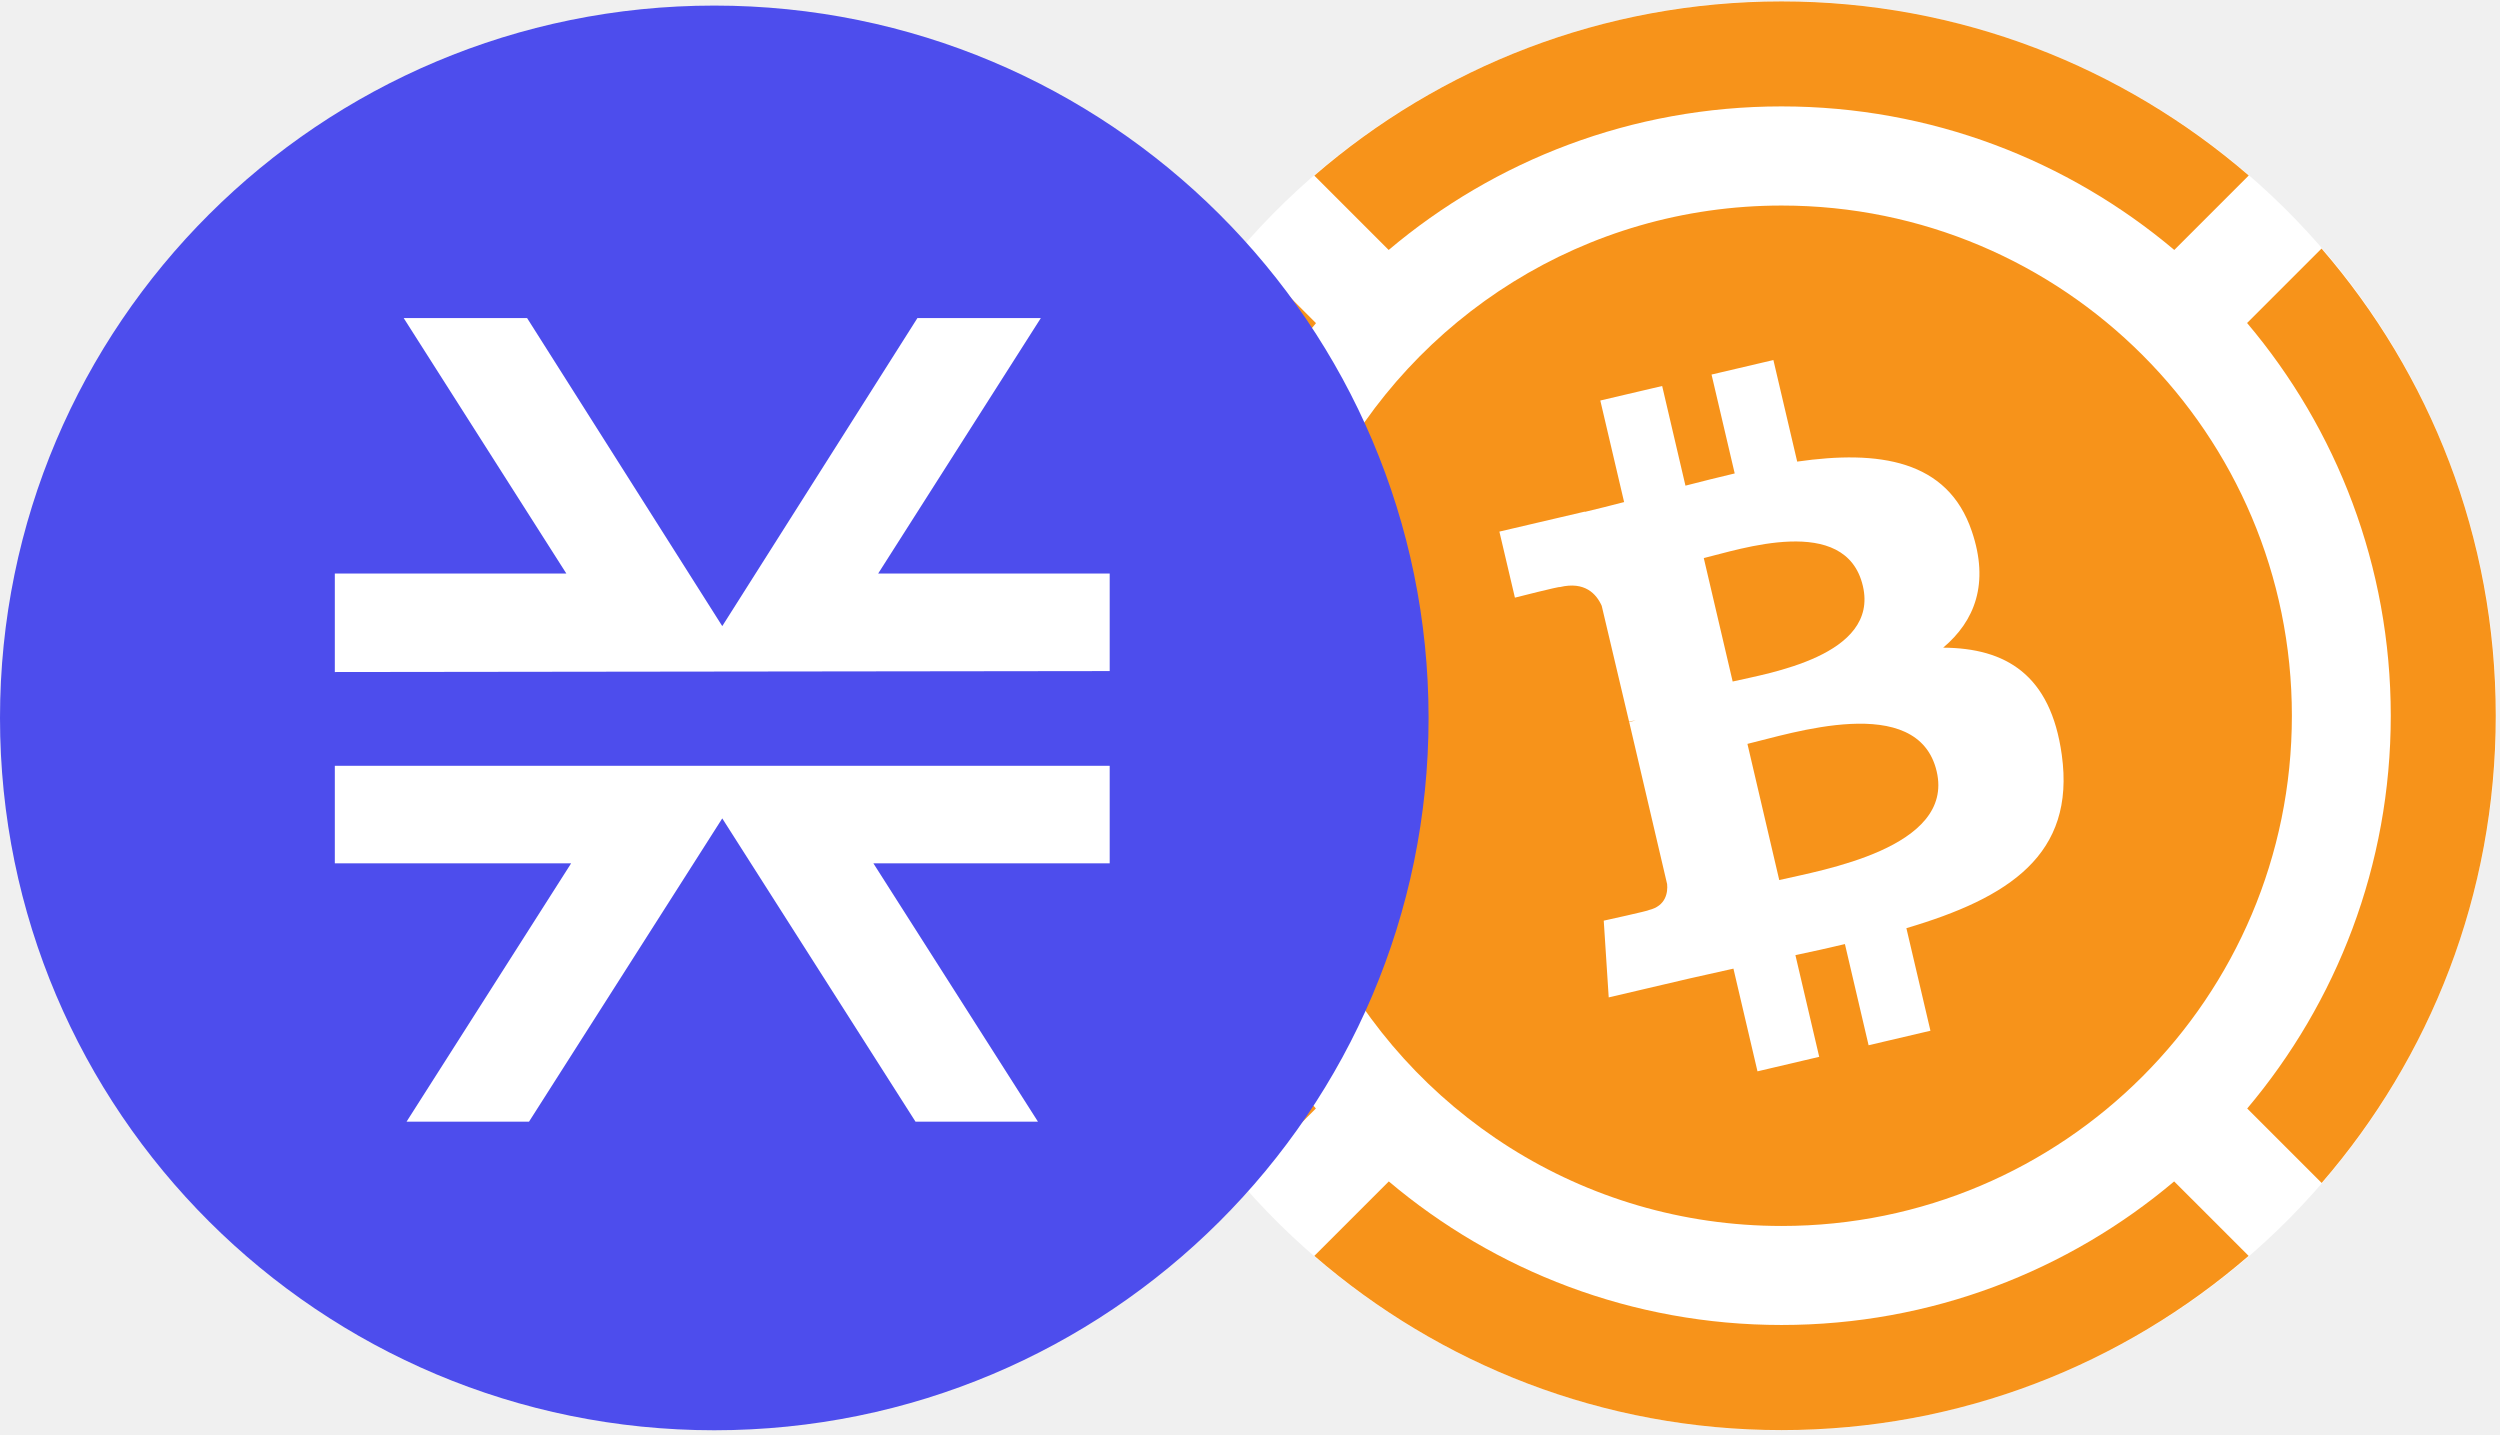
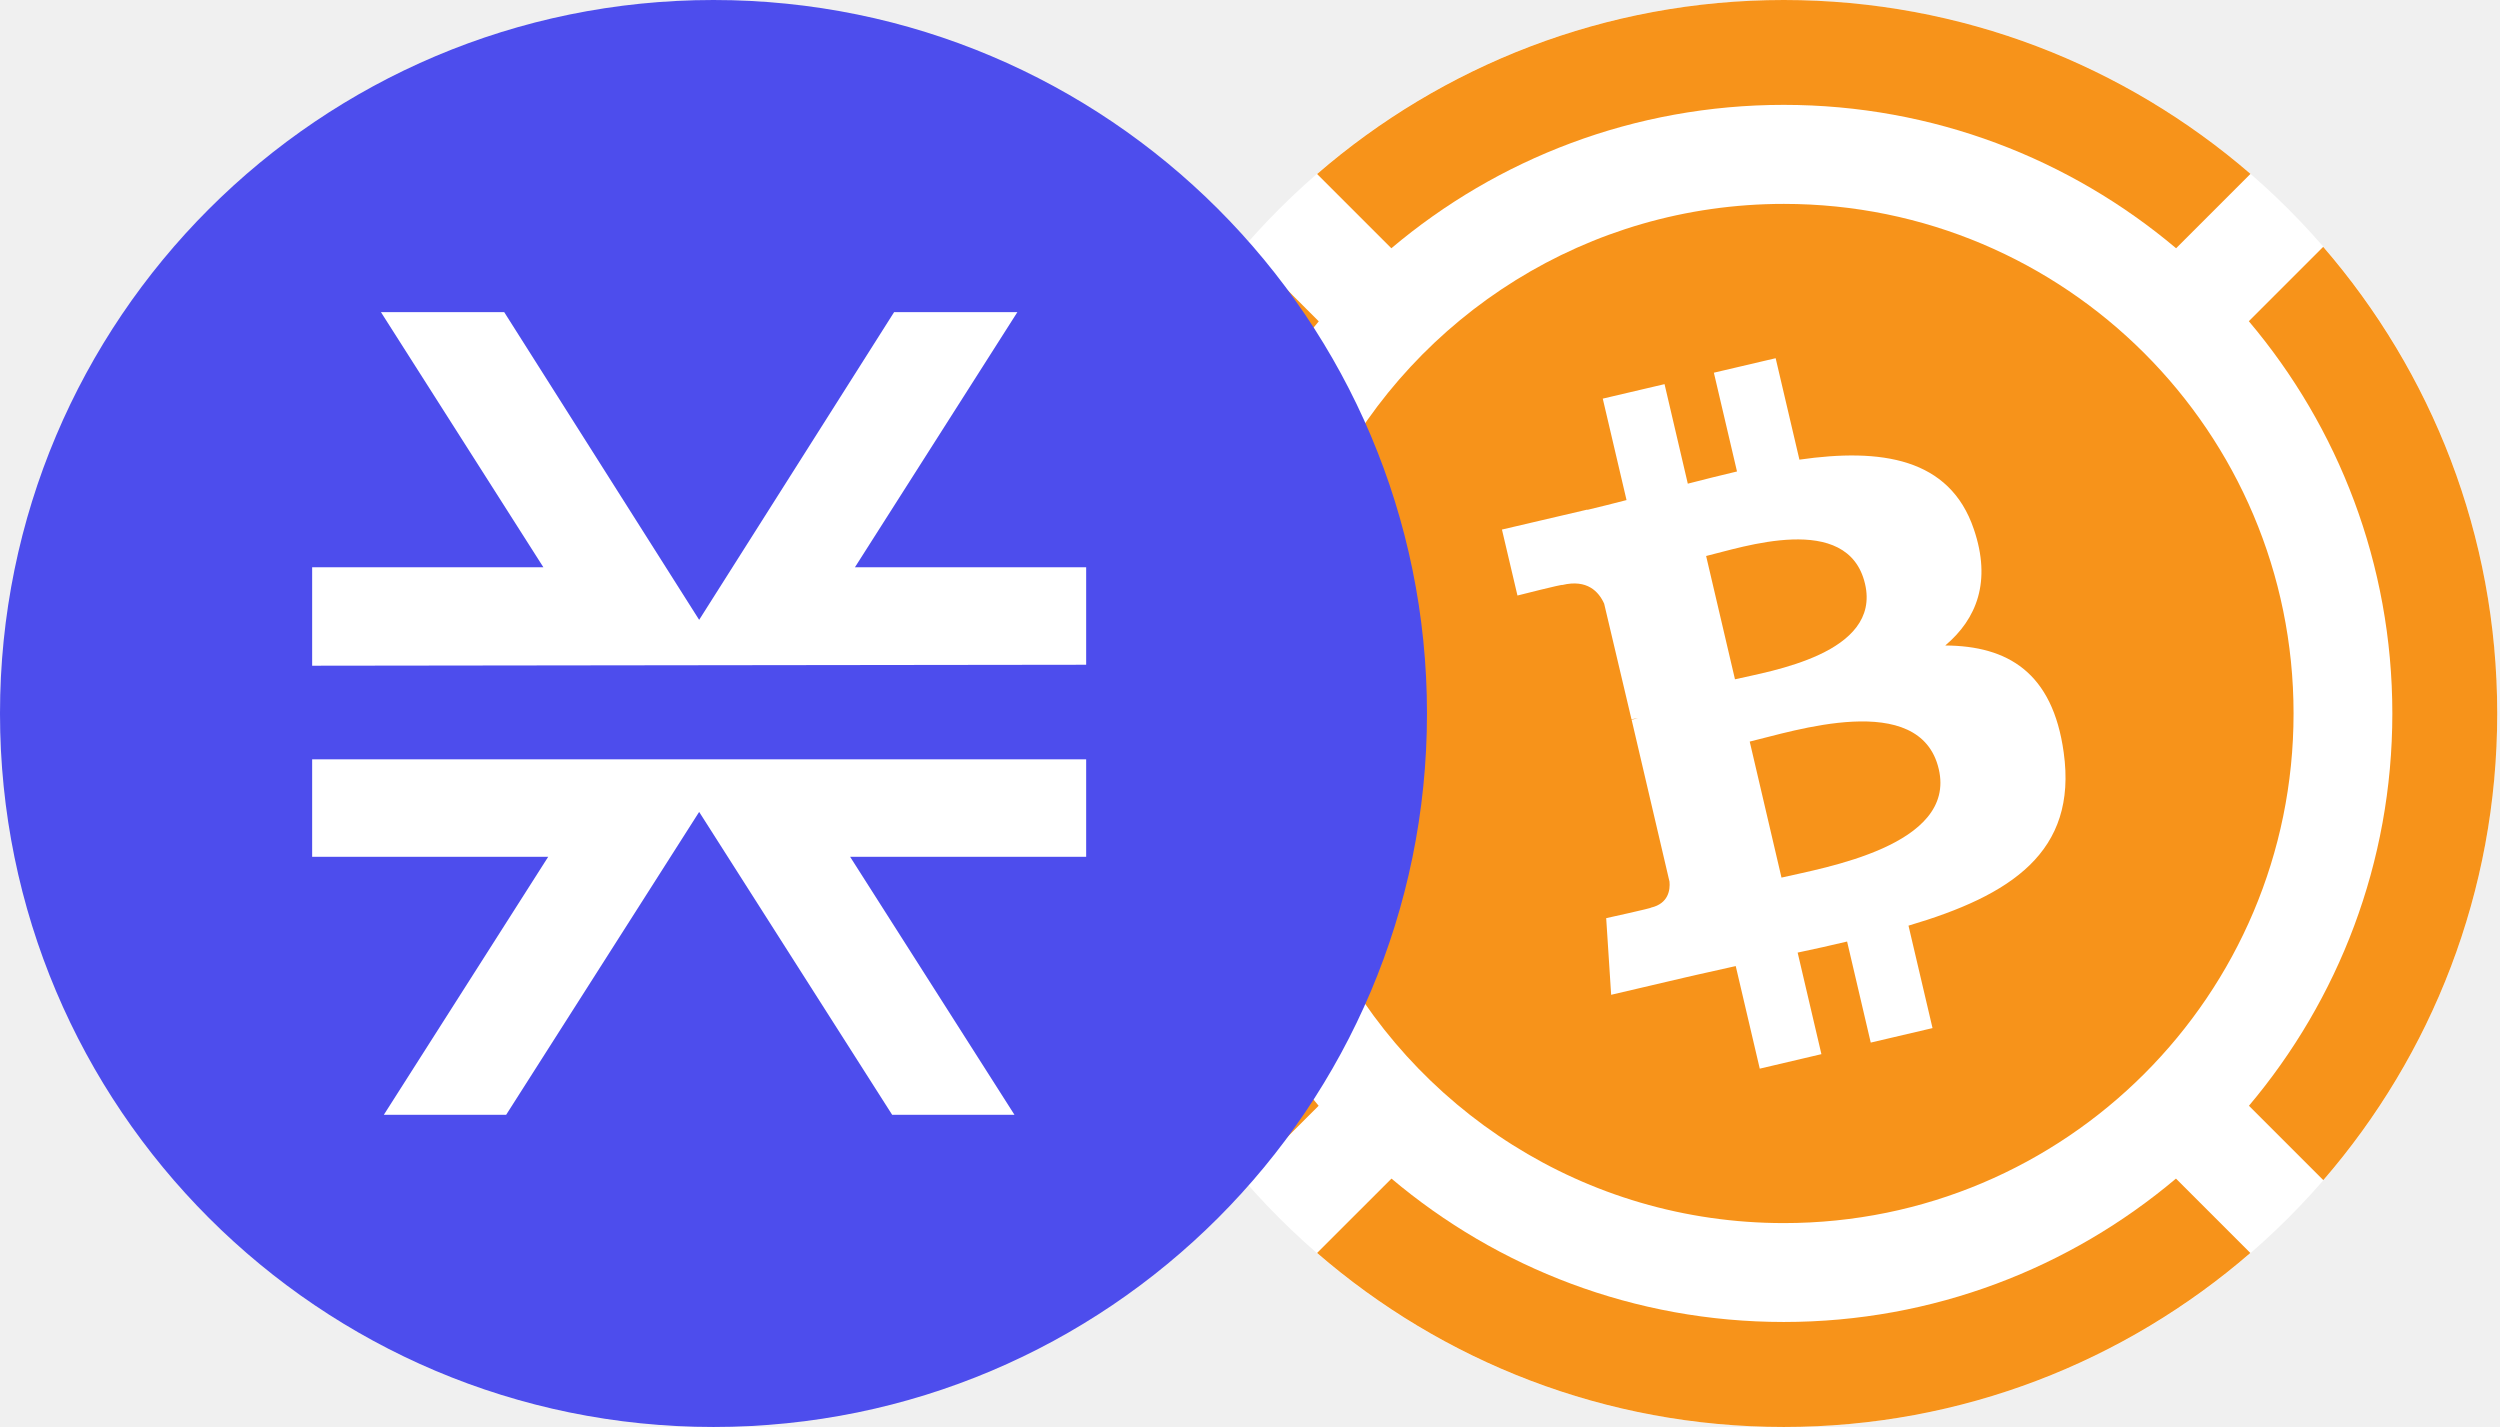
- <svg xmlns="http://www.w3.org/2000/svg" width="896" height="514" viewBox="0 0 896 514" fill="none">
-   <path d="M736.499 493.058C867.136 438.945 929.172 289.176 875.059 158.539C820.946 27.901 671.177 -34.134 540.539 19.979C409.902 74.092 347.867 223.861 401.98 354.498C456.093 485.136 605.862 547.171 736.499 493.058Z" fill="white" />
-   <path d="M667.649 210.002C661.537 183.866 623.177 197.048 610.634 200.013L620.988 244.257C633.531 241.337 673.533 235.043 667.649 210.002Z" fill="#F7931A" />
-   <path d="M637.682 315.412C652.689 311.9 700.582 303.964 694.105 276.459C687.4 247.769 641.286 263.095 626.279 266.607L637.682 315.412Z" fill="#F7931A" />
-   <path d="M382.48 256.526C382.48 320.566 406.062 379.042 444.924 423.97L471.607 397.287C456.829 379.771 444.741 359.976 436.03 338.401H475.028C505.087 398.29 566.983 439.387 638.549 439.387C739.535 439.387 821.409 357.512 821.409 256.526C821.409 155.54 739.535 73.666 638.549 73.666C567.941 73.666 506.729 113.714 476.26 172.326H437.033C445.654 151.663 457.422 132.643 471.653 115.812L444.97 89.129C406.062 133.966 382.48 192.487 382.48 256.526ZM567.986 183.364L568.032 183.455C572.639 182.361 577.337 181.175 582.081 179.943L573.551 143.544L595.719 138.344L604.066 174.059C609.95 172.554 615.879 171.049 621.718 169.68L613.416 134.239L635.584 129.04L644.114 165.438C673.306 161.242 698.028 164.754 706.694 190.388C713.08 209.135 707.743 222.591 696.431 232.124C718.781 232.261 734.974 241.702 738.942 270.529C743.914 306.29 720.013 321.798 683.249 332.654L691.87 369.417L669.702 374.617L661.218 338.355C655.471 339.724 649.587 341.046 643.475 342.323L652.005 378.768L629.883 383.968L621.262 347.158C616.062 348.344 610.771 349.485 605.389 350.716L576.562 357.467L574.783 329.963C574.783 329.963 591.249 326.359 590.884 326.177C597.133 324.717 597.771 319.791 597.498 316.872L583.905 258.761C584.726 258.579 585.502 258.397 586.231 258.214C585.274 258.305 584.453 258.488 583.86 258.625L574.053 217.117C572.137 212.83 567.986 208.268 559.046 210.412C559.229 210.047 542.945 214.198 542.945 214.198L537.38 190.525L567.986 183.364ZM505.817 274.361H476.305L496.831 306.609H481.551L457.422 268.751L433.293 306.609H418.058L438.584 274.361H409.073V262.182H505.817V274.361ZM457.467 244.758L481.824 206.307H497.241L476.944 238.19H505.862V250.369L409.073 250.506V238.19H437.991L417.693 206.307H433.11L457.467 244.758Z" fill="#F7931A" />
-   <path d="M638.503 38.134C692.144 38.134 741.223 57.52 779.264 89.585L805.947 62.902C761.019 24.086 702.498 0.504 638.503 0.504C574.509 0.504 515.943 24.086 471.06 62.947L497.698 89.585C535.739 57.474 584.818 38.134 638.503 38.134Z" fill="#F7931A" />
-   <path d="M894.481 256.526C894.481 192.486 870.899 134.011 832.037 89.083L805.354 115.766C837.465 153.761 856.85 202.886 856.85 256.526C856.85 310.167 837.465 359.246 805.4 397.286L832.083 423.97C870.945 379.041 894.481 320.566 894.481 256.526Z" fill="#F7931A" />
-   <path d="M805.901 450.106L779.218 423.423C741.223 455.488 692.144 474.874 638.503 474.874C584.863 474.874 535.739 455.488 497.743 423.423L471.06 450.106C515.943 488.968 574.464 512.55 638.503 512.55C702.543 512.55 761.019 488.968 805.901 450.106Z" fill="#F7931A" />
-   <ellipse cx="256" cy="257.303" rx="256" ry="255.303" fill="#4D4DED" />
-   <path d="M372 402L313.029 309.429H397.714V274.457H120V309.429H204.686L145.714 402H189.6L258.857 293.314L328.114 402H372ZM397.714 240.514V205.543H314.743L373.029 114H328.8L258.857 224.4L188.914 114H144.686L202.971 205.543H120V240.857L397.714 240.514Z" fill="white" />
+ <svg xmlns="http://www.w3.org/2000/svg" width="897" height="512" viewBox="0 0 897 512" fill="none">
+   <path d="M640 512C781.385 512 896 397.385 896 256C896 114.615 781.385 0 640 0C498.615 0 384 114.615 384 256C384 397.385 498.615 512 640 512Z" fill="white" />
+   <path d="M669.172 209.48C663.06 183.346 624.7 196.527 612.156 199.492L622.51 243.732C635.054 240.813 675.056 234.519 669.172 209.48Z" fill="#F7931A" />
+   <path d="M639.2 314.882C654.206 311.37 702.1 303.434 695.623 275.933C688.918 247.245 642.803 262.569 627.797 266.081L639.2 314.882Z" fill="#F7931A" />
+   <path d="M384 256.002C384 320.036 407.582 378.506 446.443 423.43L473.127 396.749C458.348 379.236 446.261 359.442 437.549 337.869H476.548C506.606 397.753 568.502 438.846 640.068 438.846C741.054 438.846 822.929 356.979 822.929 256.002C822.929 155.024 741.054 73.157 640.068 73.157C569.46 73.157 508.248 113.201 477.779 171.808H438.553C447.173 151.148 458.941 132.129 473.172 115.299L446.489 88.618C407.582 133.452 384 191.967 384 256.002ZM569.506 182.846L569.552 182.937C574.158 181.842 578.856 180.656 583.6 179.425L575.071 143.029L597.238 137.83L605.585 173.541C611.469 172.036 617.399 170.531 623.237 169.163L614.936 133.725L637.104 128.526L645.633 164.921C674.825 160.726 699.547 164.237 708.213 189.869C714.599 208.614 709.263 222.069 697.951 231.601C720.301 231.738 736.493 241.179 740.461 270.003C745.433 305.761 721.532 321.267 684.769 332.122L693.389 368.883L671.222 374.082L662.738 337.823C656.991 339.192 651.107 340.514 644.995 341.791L653.524 378.232L631.402 383.432L622.781 346.626C617.581 347.812 612.29 348.952 606.908 350.183L578.081 356.933L576.302 329.431C576.302 329.431 592.768 325.828 592.403 325.646C598.652 324.186 599.291 319.261 599.017 316.342L585.425 258.236C586.246 258.054 587.021 257.872 587.751 257.689C586.793 257.78 585.972 257.963 585.379 258.1L575.572 216.596C573.657 212.309 569.506 207.748 560.566 209.891C560.748 209.527 544.465 213.677 544.465 213.677L538.9 190.006L569.506 182.846ZM507.336 273.835H477.825L498.35 306.08H483.07L458.941 268.225L434.812 306.08H419.578L440.103 273.835H410.592V261.657H507.336V273.835ZM458.987 244.235L483.344 205.787H498.761L478.463 237.667H507.382V249.844L410.592 249.981V237.667H439.51L419.213 205.787H434.63L458.987 244.235Z" fill="#F7931A" />
+   <path d="M640.021 37.627C693.662 37.627 742.741 57.011 780.782 89.073L807.465 62.392C762.537 23.58 704.016 0 640.021 0C576.027 0 517.461 23.58 472.578 62.438L499.216 89.073C537.257 56.965 586.336 37.627 640.021 37.627Z" fill="#F7931A" />
+   <path d="M896.002 255.999C896.002 191.965 872.42 133.495 833.558 88.57L806.875 115.251C838.986 153.243 858.371 202.363 858.371 255.999C858.371 309.635 838.986 358.709 806.921 396.747L833.604 423.428C872.466 378.503 896.002 320.033 896.002 255.999Z" fill="#F7931A" />
+   <path d="M807.419 449.562L780.736 422.881C742.741 454.944 693.662 474.327 640.021 474.327C586.381 474.327 537.257 454.944 499.261 422.881L472.578 449.562C517.461 488.42 575.982 512 640.021 512C704.061 512 762.537 488.42 807.419 449.562Z" fill="#F7931A" />
+   <circle cx="256" cy="256" r="256" fill="#4D4DED" />
+   <path d="M364 400L305.029 307.429H389.714V272.457H112V307.429H196.686L137.714 400H181.6L250.857 291.314L320.114 400H364ZM389.714 238.514V203.543H306.743L365.029 112H320.8L250.857 222.4L180.914 112H136.686L194.971 203.543H112V238.857L389.714 238.514Z" fill="white" />
</svg>
